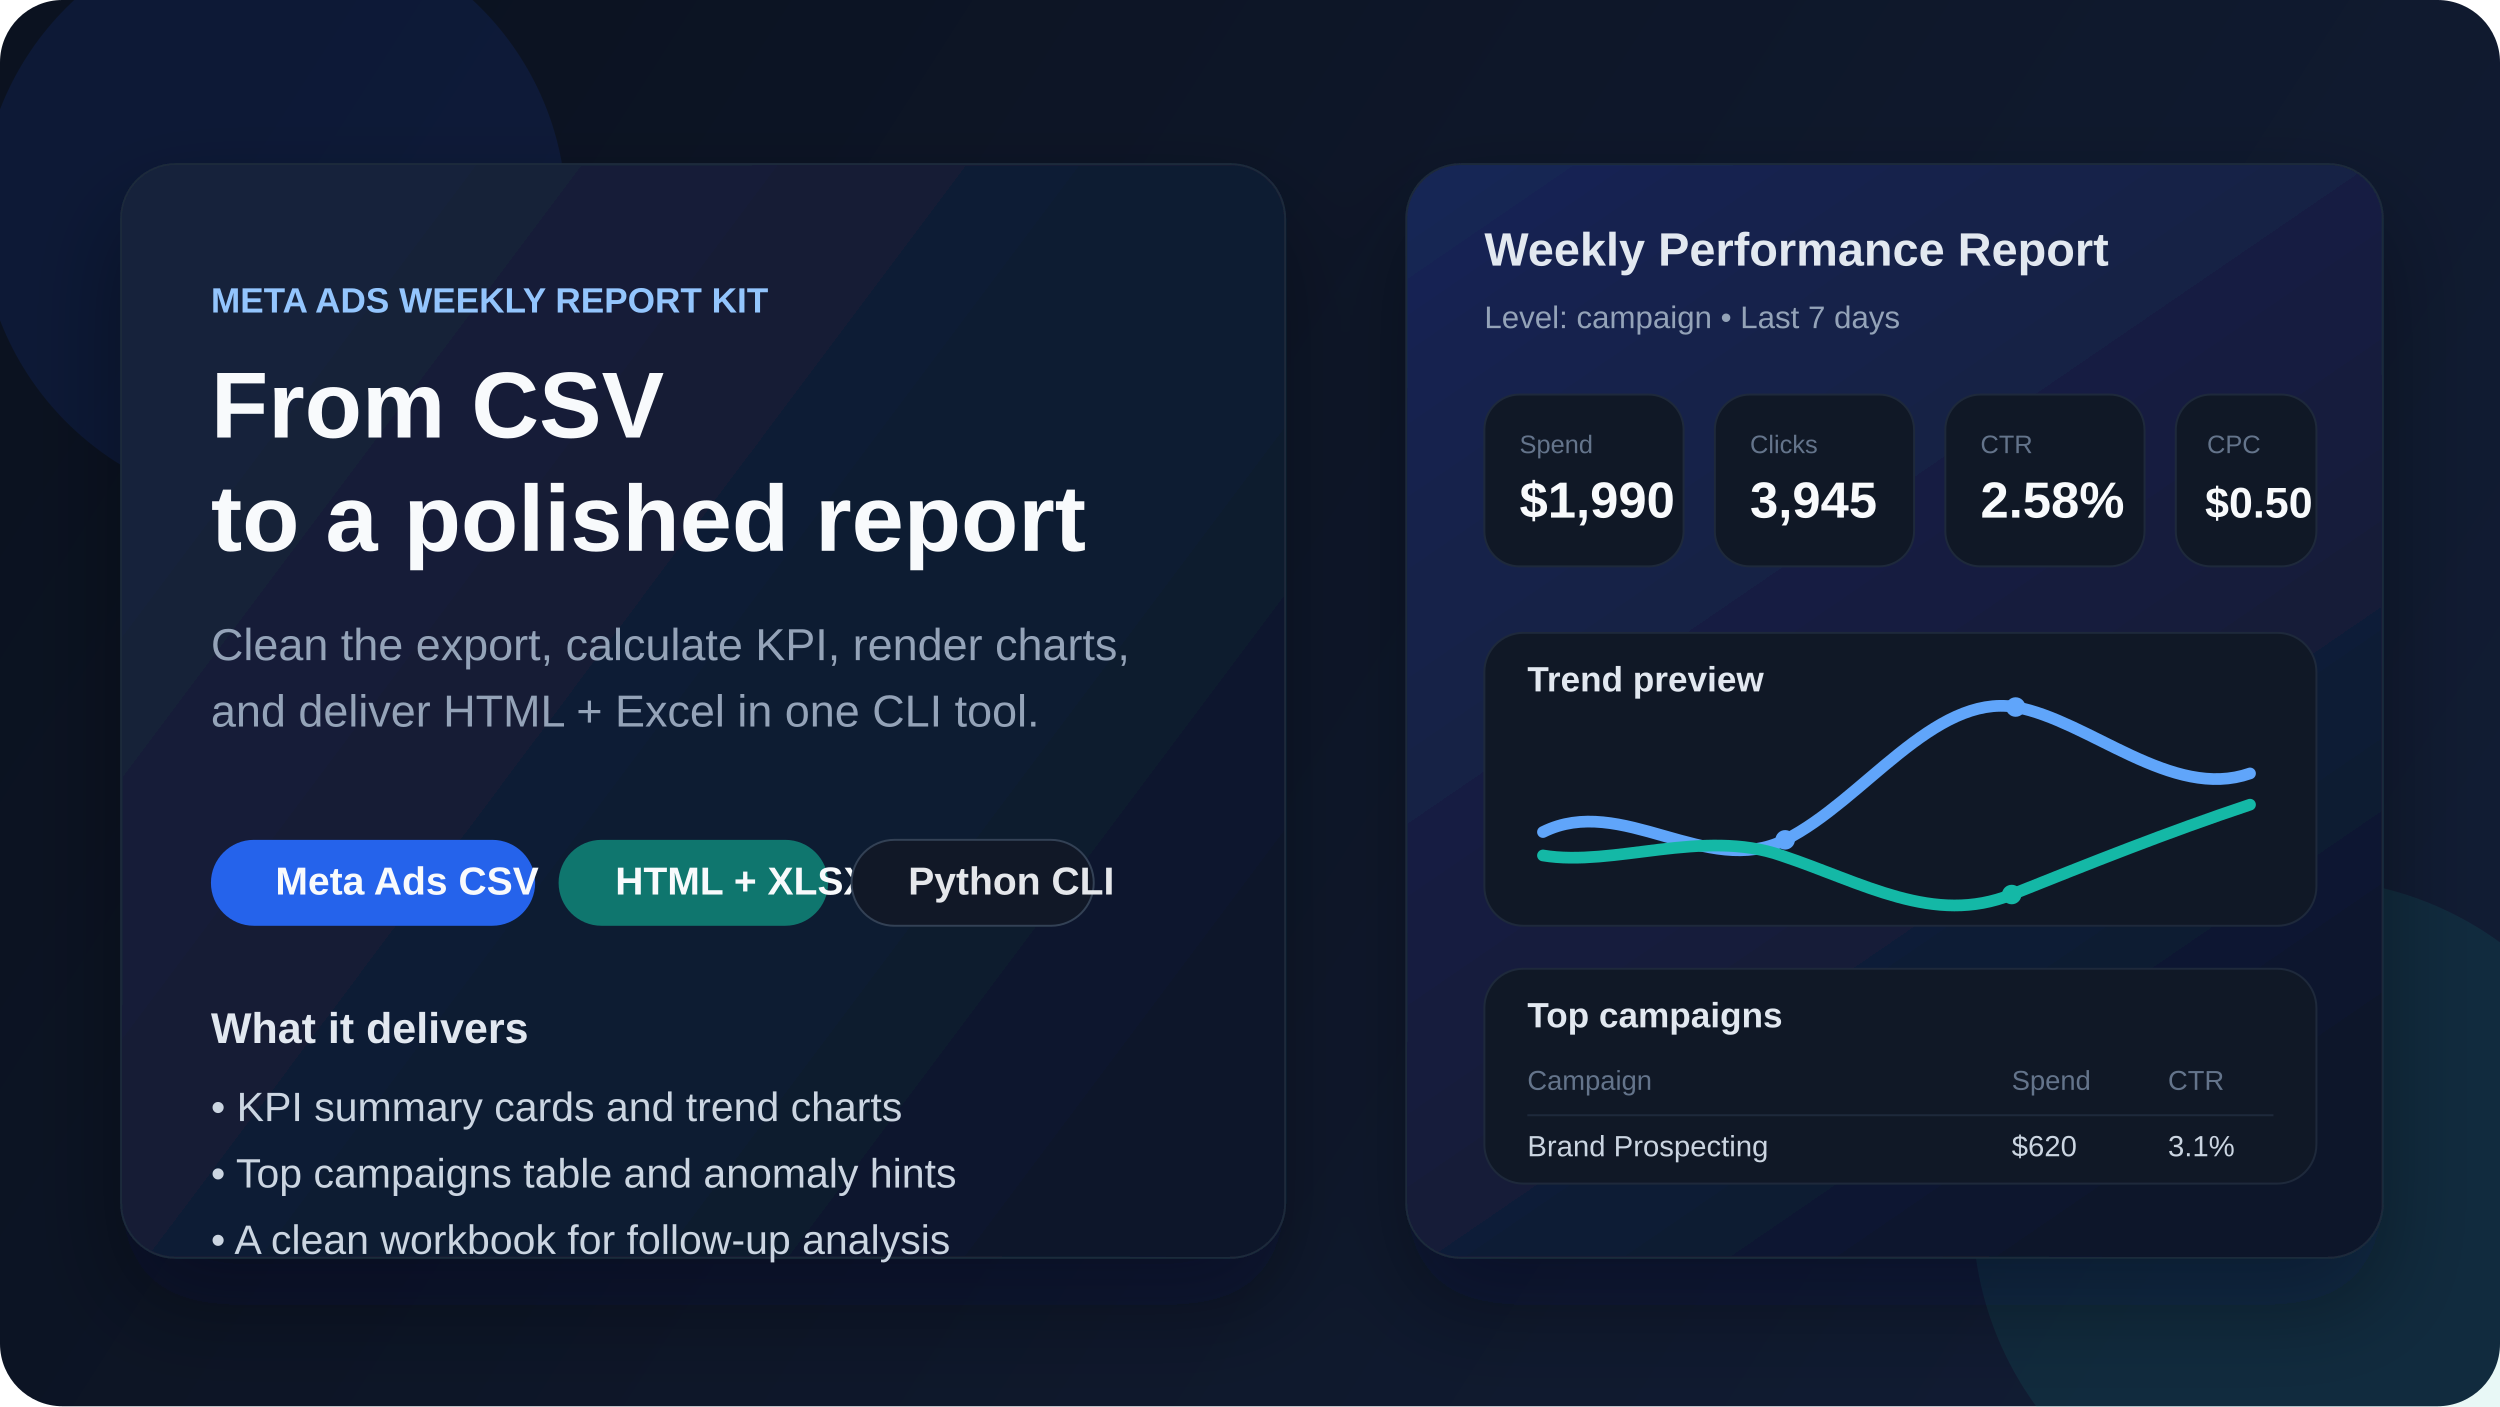
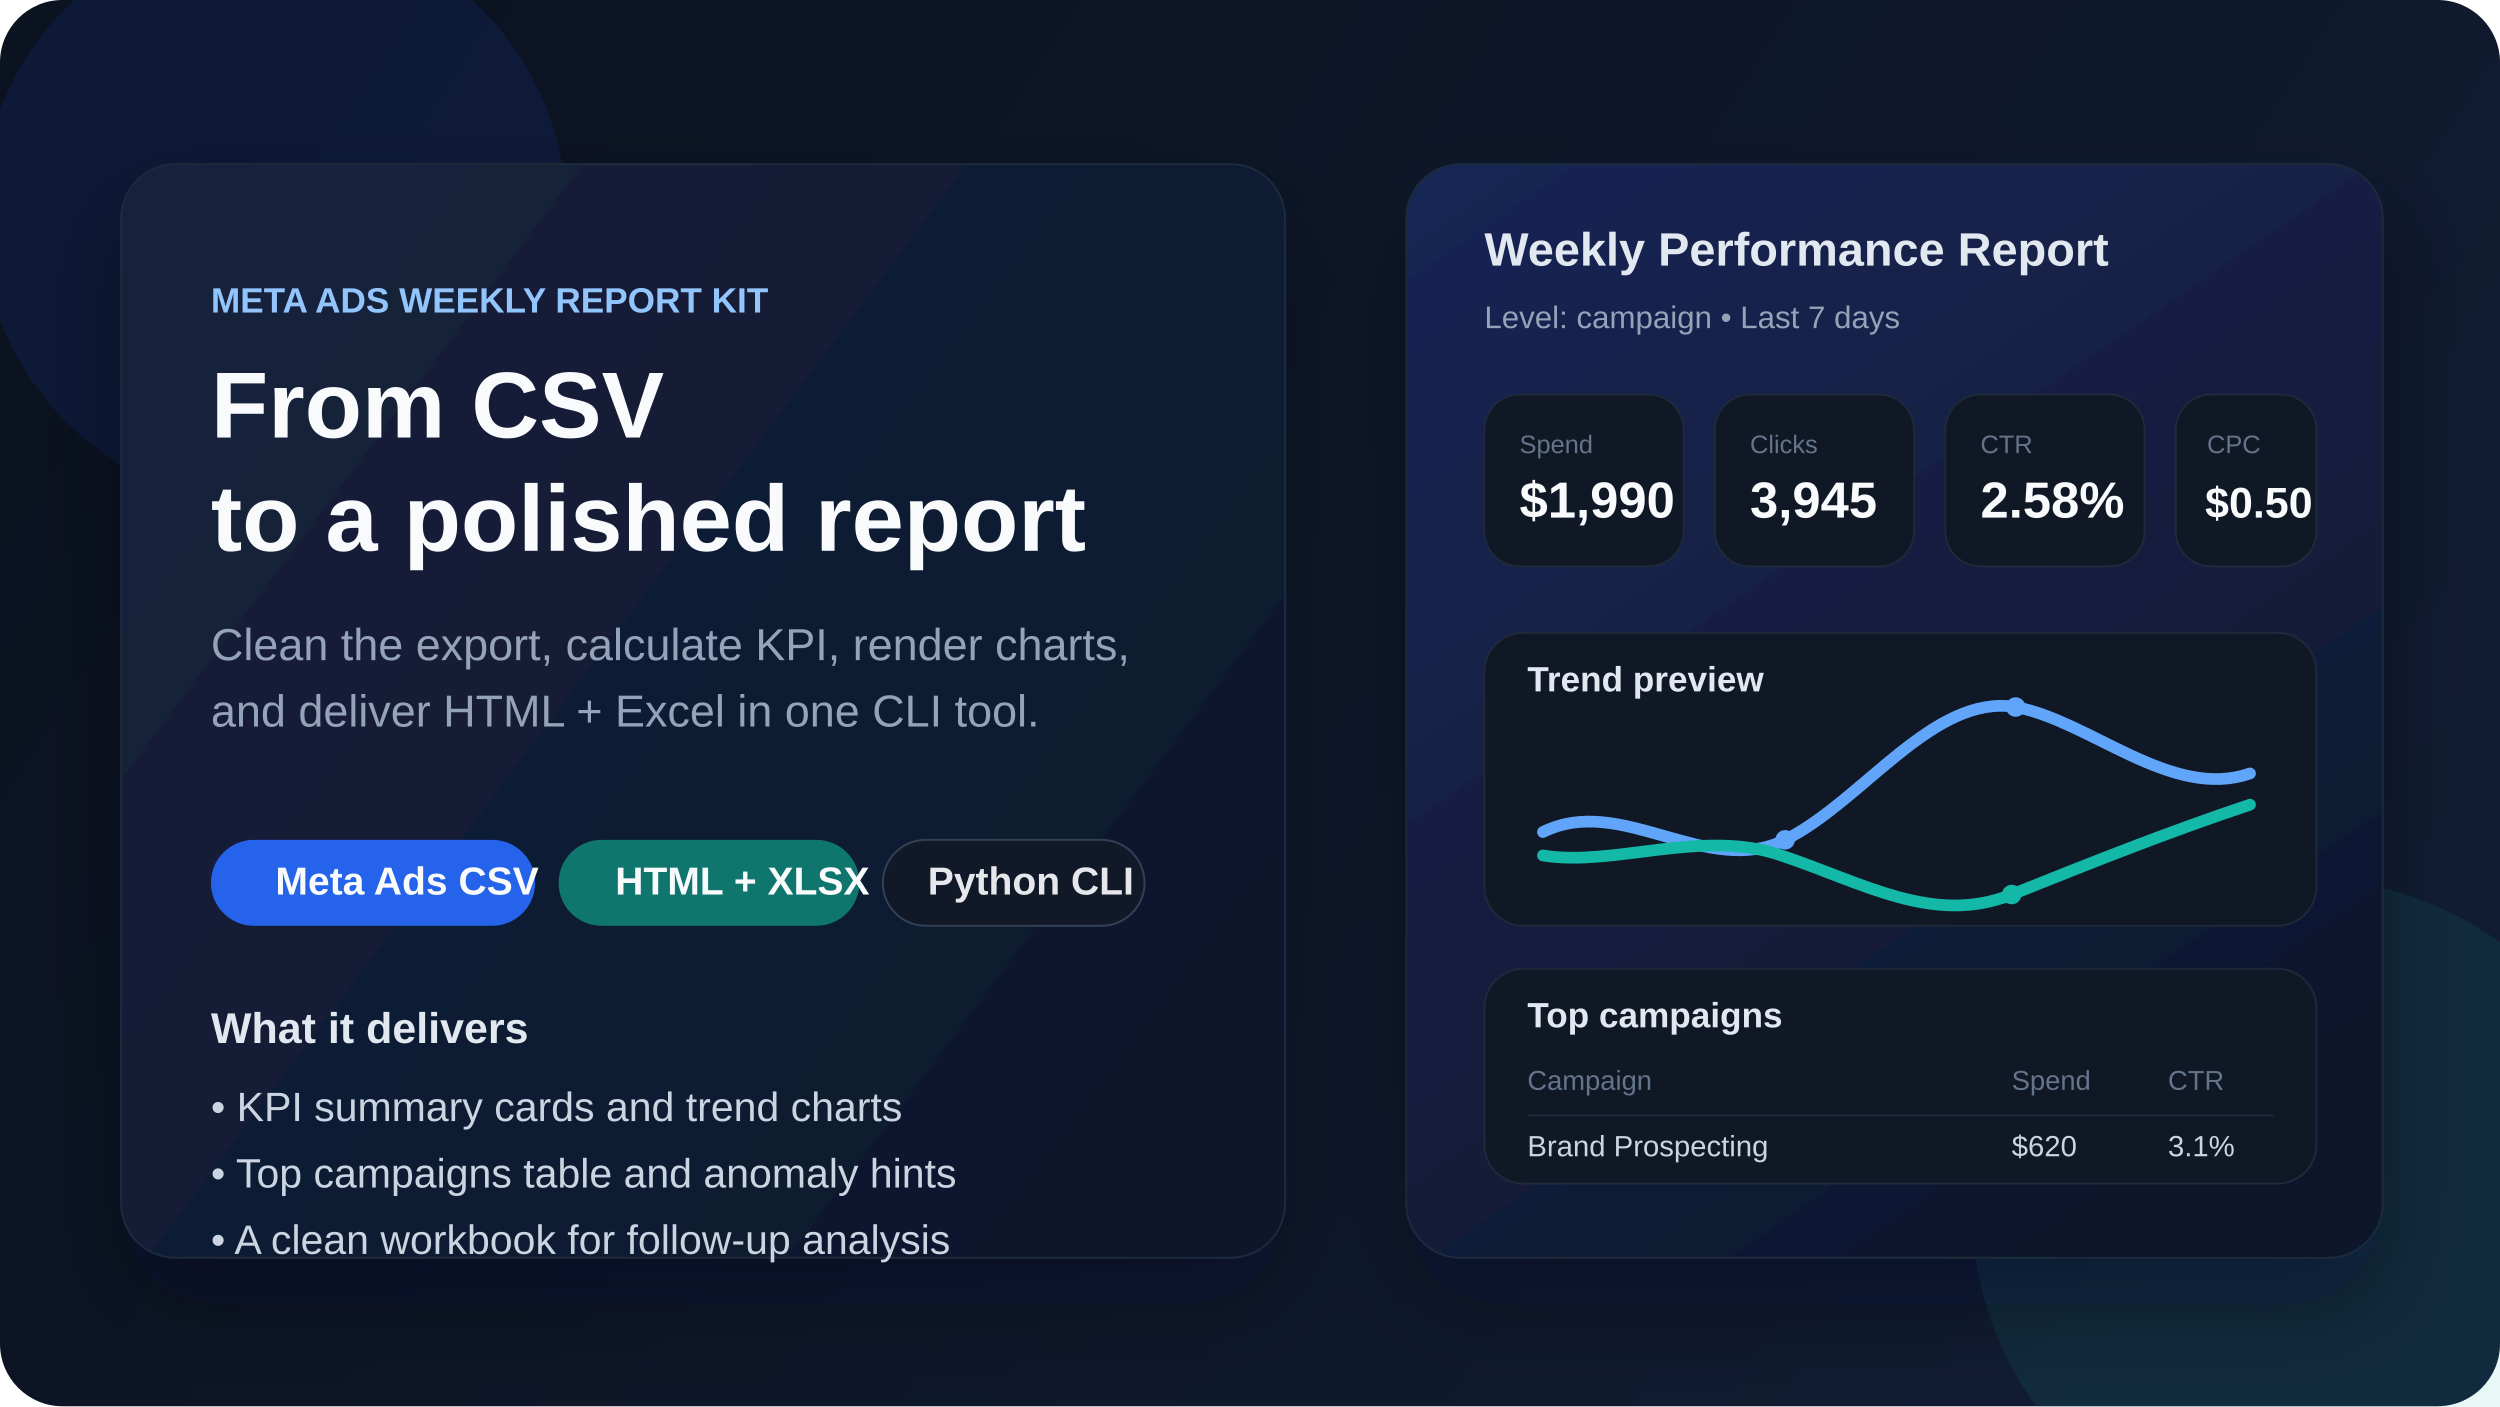
<svg xmlns="http://www.w3.org/2000/svg" width="1280" height="720" viewBox="0 0 1280 720" fill="none">
  <defs>
    <linearGradient id="bg" x1="120" y1="40" x2="1120" y2="680" gradientUnits="userSpaceOnUse">
      <stop stop-color="#0B1220" />
      <stop offset="1" stop-color="#111C33" />
    </linearGradient>
    <linearGradient id="panel" x1="760" y1="88" x2="1124" y2="620" gradientUnits="userSpaceOnUse">
      <stop stop-color="#172554" />
      <stop offset="1" stop-color="#0F172A" />
    </linearGradient>
    <linearGradient id="card" x1="80" y1="200" x2="640" y2="620" gradientUnits="userSpaceOnUse">
      <stop stop-color="#13213B" />
      <stop offset="1" stop-color="#0F172A" />
    </linearGradient>
    <filter id="shadow" x="0" y="0" width="1280" height="720" filterUnits="userSpaceOnUse" color-interpolation-filters="sRGB">
      <feDropShadow dx="0" dy="24" stdDeviation="24" flood-color="#020617" flood-opacity="0.35" />
    </filter>
  </defs>
  <rect width="1280" height="720" rx="32" fill="url(#bg)" />
  <circle cx="140" cy="110" r="150" fill="#1D4ED8" fill-opacity="0.12" />
  <circle cx="1180" cy="620" r="170" fill="#14B8A6" fill-opacity="0.10" />
  <g filter="url(#shadow)">
    <rect x="62" y="84" width="596" height="560" rx="28" fill="url(#card)" stroke="#1E293B" />
    <rect x="720" y="84" width="500" height="560" rx="28" fill="url(#panel)" stroke="#1E293B" />
  </g>
  <text x="108" y="160" fill="#93C5FD" font-family="Segoe UI, Arial, sans-serif" font-size="18" font-weight="700">META ADS WEEKLY REPORT KIT</text>
  <text x="108" y="224" fill="#F8FAFC" font-family="Segoe UI, Arial, sans-serif" font-size="48" font-weight="700">From CSV</text>
  <text x="108" y="282" fill="#F8FAFC" font-family="Segoe UI, Arial, sans-serif" font-size="48" font-weight="700">to a polished report</text>
  <text x="108" y="338" fill="#94A3B8" font-family="Segoe UI, Arial, sans-serif" font-size="23">Clean the export, calculate KPI, render charts,</text>
  <text x="108" y="372" fill="#94A3B8" font-family="Segoe UI, Arial, sans-serif" font-size="23">and deliver HTML + Excel in one CLI tool.</text>
  <rect x="108" y="430" width="166" height="44" rx="22" fill="#2563EB" />
  <text x="141" y="458" fill="#F8FAFC" font-family="Segoe UI, Arial, sans-serif" font-size="20" font-weight="700">Meta Ads CSV</text>
-   <rect x="286" y="430" width="138" height="44" rx="22" fill="#0F766E" />
+   <rect x="286" y="430" width="154" height="44" rx="22" fill="#0F766E" />
  <text x="315" y="458" fill="#F8FAFC" font-family="Segoe UI, Arial, sans-serif" font-size="20" font-weight="700">HTML + XLSX</text>
-   <rect x="436" y="430" width="124" height="44" rx="22" fill="#111827" stroke="#334155" />
-   <text x="465" y="458" fill="#E5E7EB" font-family="Segoe UI, Arial, sans-serif" font-size="20" font-weight="700">Python CLI</text>
+   <rect x="452" y="430" width="134" height="44" rx="22" fill="#111827" stroke="#334155" />
+   <text x="475" y="458" fill="#E5E7EB" font-family="Segoe UI, Arial, sans-serif" font-size="20" font-weight="700">Python CLI</text>
  <text x="108" y="534" fill="#E2E8F0" font-family="Segoe UI, Arial, sans-serif" font-size="22" font-weight="700">What it delivers</text>
  <text x="108" y="574" fill="#CBD5E1" font-family="Segoe UI, Arial, sans-serif" font-size="21">• KPI summary cards and trend charts</text>
  <text x="108" y="608" fill="#CBD5E1" font-family="Segoe UI, Arial, sans-serif" font-size="21">• Top campaigns table and anomaly hints</text>
  <text x="108" y="642" fill="#CBD5E1" font-family="Segoe UI, Arial, sans-serif" font-size="21">• A clean workbook for follow-up analysis</text>
  <text x="760" y="136" fill="#E2E8F0" font-family="Segoe UI, Arial, sans-serif" font-size="24" font-weight="700">Weekly Performance Report</text>
  <text x="760" y="168" fill="#94A3B8" font-family="Segoe UI, Arial, sans-serif" font-size="16">Level: campaign   •   Last 7 days</text>
  <rect x="760" y="202" width="102" height="88" rx="18" fill="#101826" stroke="#1E293B" />
  <rect x="878" y="202" width="102" height="88" rx="18" fill="#101826" stroke="#1E293B" />
  <rect x="996" y="202" width="102" height="88" rx="18" fill="#101826" stroke="#1E293B" />
  <rect x="1114" y="202" width="72" height="88" rx="18" fill="#101826" stroke="#1E293B" />
  <text x="778" y="232" fill="#64748B" font-family="Segoe UI, Arial, sans-serif" font-size="13">Spend</text>
  <text x="778" y="265" fill="#F8FAFC" font-family="Segoe UI, Arial, sans-serif" font-size="26" font-weight="700">$1,990</text>
  <text x="896" y="232" fill="#64748B" font-family="Segoe UI, Arial, sans-serif" font-size="13">Clicks</text>
  <text x="896" y="265" fill="#F8FAFC" font-family="Segoe UI, Arial, sans-serif" font-size="26" font-weight="700">3,945</text>
  <text x="1014" y="232" fill="#64748B" font-family="Segoe UI, Arial, sans-serif" font-size="13">CTR</text>
  <text x="1014" y="265" fill="#F8FAFC" font-family="Segoe UI, Arial, sans-serif" font-size="26" font-weight="700">2.58%</text>
  <text x="1130" y="232" fill="#64748B" font-family="Segoe UI, Arial, sans-serif" font-size="13">CPC</text>
  <text x="1129" y="265" fill="#F8FAFC" font-family="Segoe UI, Arial, sans-serif" font-size="22" font-weight="700">$0.50</text>
  <rect x="760" y="324" width="426" height="150" rx="20" fill="#101826" stroke="#1E293B" />
  <text x="782" y="354" fill="#E2E8F0" font-family="Segoe UI, Arial, sans-serif" font-size="18" font-weight="700">Trend preview</text>
  <path d="M790 426C830 406 874 450 914 430C954 410 990 355 1032 362C1070 369 1112 410 1152 396" stroke="#60A5FA" stroke-width="6" stroke-linecap="round" />
  <path d="M790 438C826 444 872 424 912 438C954 452 990 474 1030 458C1070 442 1110 426 1152 412" stroke="#14B8A6" stroke-width="6" stroke-linecap="round" />
  <circle cx="914" cy="430" r="5" fill="#60A5FA" />
  <circle cx="1032" cy="362" r="5" fill="#60A5FA" />
  <circle cx="1030" cy="458" r="5" fill="#14B8A6" />
  <rect x="760" y="496" width="426" height="110" rx="20" fill="#101826" stroke="#1E293B" />
  <text x="782" y="526" fill="#E2E8F0" font-family="Segoe UI, Arial, sans-serif" font-size="18" font-weight="700">Top campaigns</text>
  <text x="782" y="558" fill="#64748B" font-family="Segoe UI, Arial, sans-serif" font-size="14">Campaign</text>
  <text x="1030" y="558" fill="#64748B" font-family="Segoe UI, Arial, sans-serif" font-size="14">Spend</text>
  <text x="1110" y="558" fill="#64748B" font-family="Segoe UI, Arial, sans-serif" font-size="14">CTR</text>
  <line x1="782" y1="571" x2="1164" y2="571" stroke="#1E293B" />
  <text x="782" y="592" fill="#CBD5E1" font-family="Segoe UI, Arial, sans-serif" font-size="15">Brand Prospecting</text>
  <text x="1030" y="592" fill="#CBD5E1" font-family="Segoe UI, Arial, sans-serif" font-size="15">$620</text>
  <text x="1110" y="592" fill="#CBD5E1" font-family="Segoe UI, Arial, sans-serif" font-size="15">3.1%</text>
</svg>
